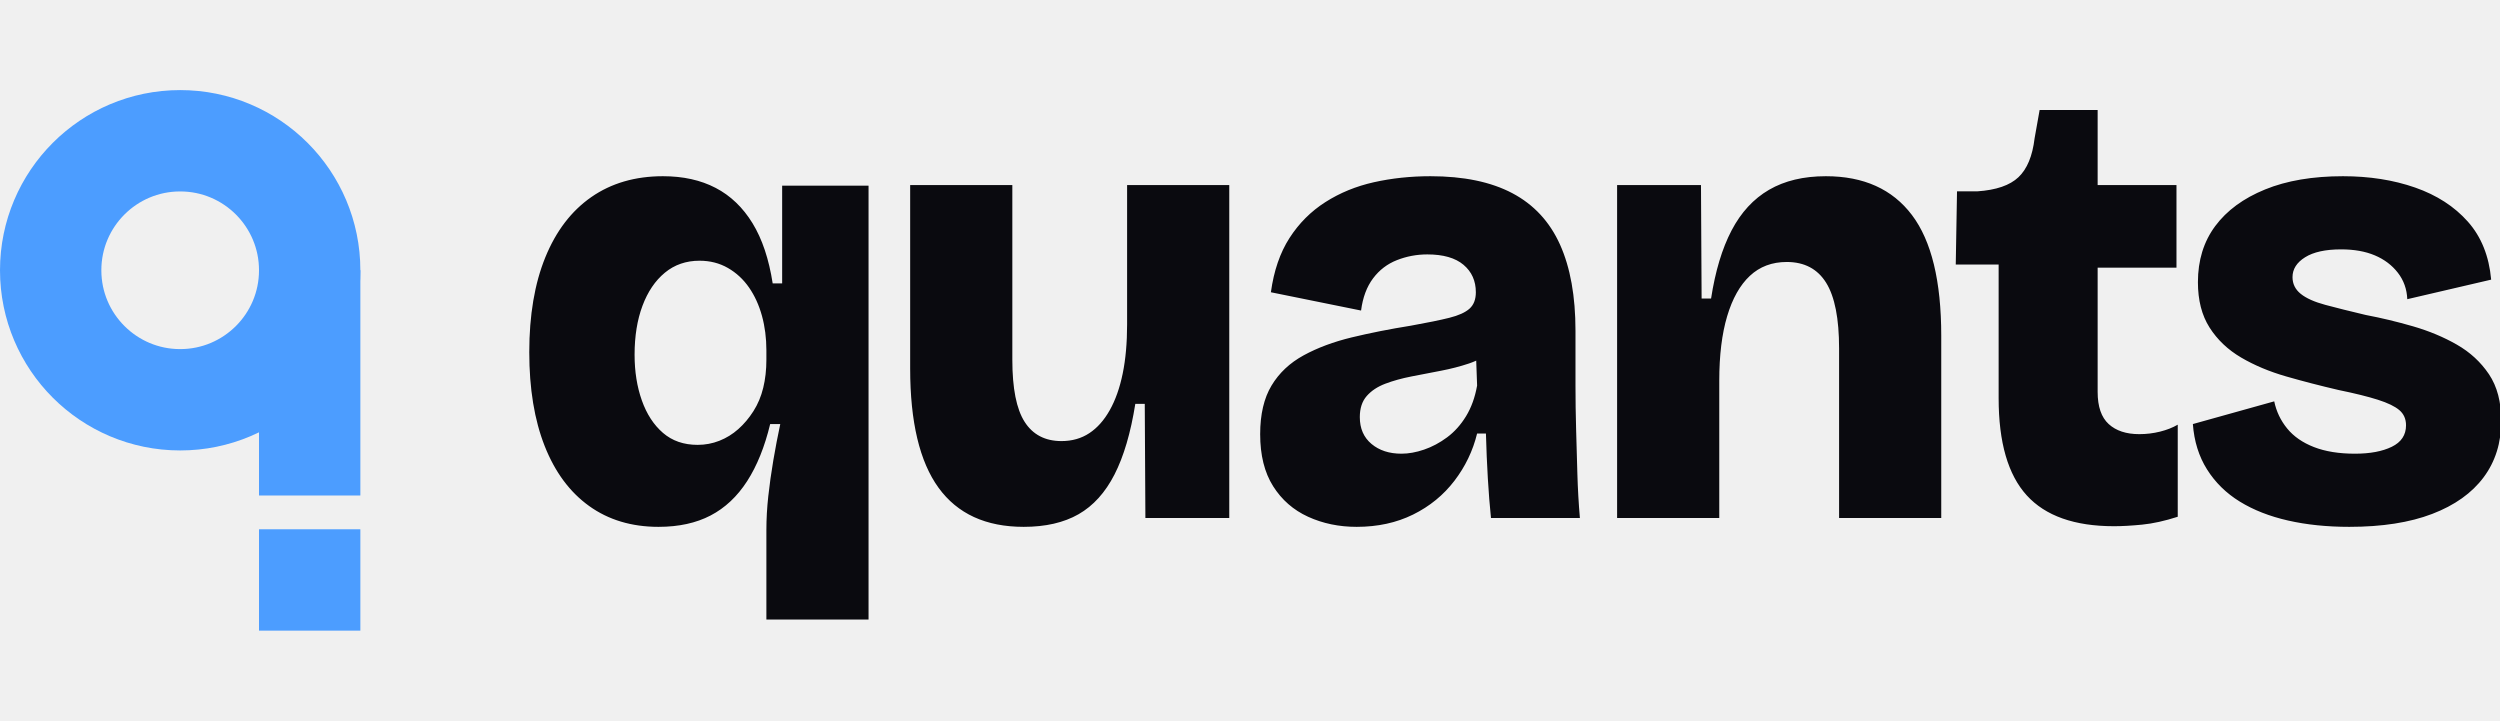
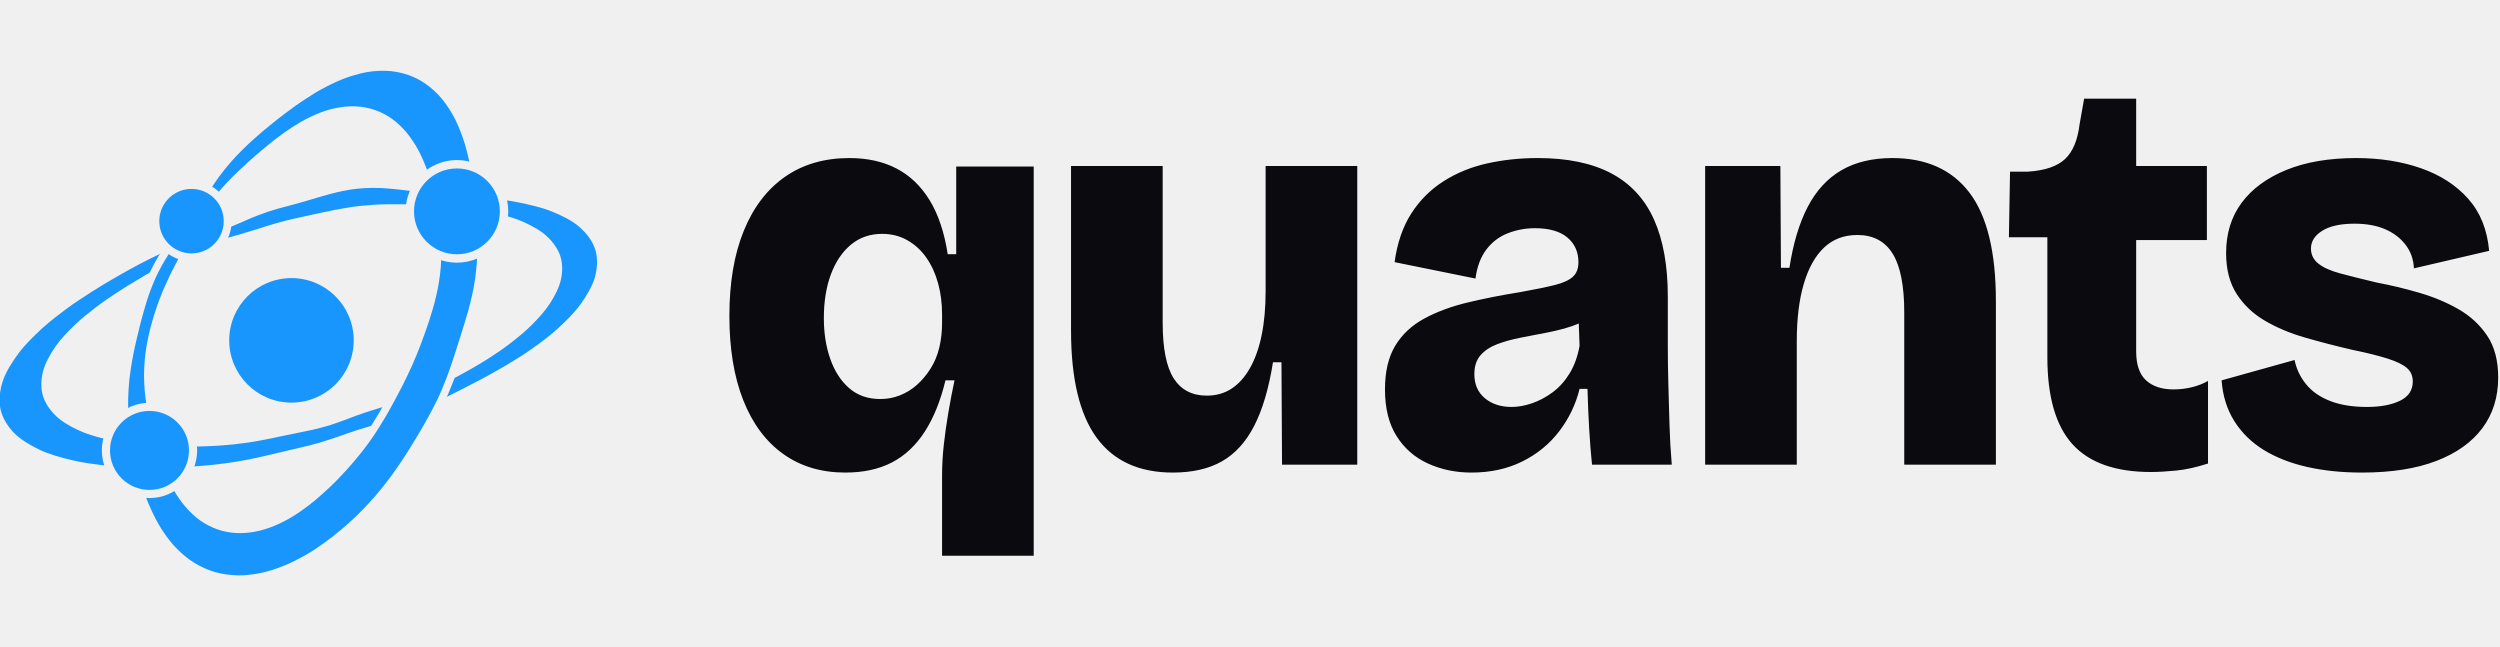
- <svg xmlns="http://www.w3.org/2000/svg" viewBox="0 0 444 128" role="img" aria-label="quants">
-   <g transform="translate(-32 0)">
-     <circle cx="64" cy="48" r="23" fill="none" stroke="#4C9DFF" stroke-width="18" />
-     <rect x="78" y="48" width="18" height="40" fill="#4C9DFF" />
-     <rect x="78" y="94" width="18" height="18" fill="#4C9DFF" />
+ <svg xmlns="http://www.w3.org/2000/svg" viewBox="0 0 495 128" role="img" aria-label="quants">
+   <g transform="translate(-31.66 -23.32) scale(0.16155)">
+     <defs>
+       <mask id="qd-back" maskUnits="userSpaceOnUse" x="0" y="0" width="1080" height="1080">
+         <rect width="1080" height="1080" fill="#fff" />
+         <path d="M764.7 542.5C763 548.2 761.2 553.7 759.5 559.1C757.8 564.5 756.1 569.8 754.4 575.1C752.7 580.3 751 585.5 749.3 590.6C747.5 595.7 745.8 600.8 743.9 605.9C742 610.9 740 615.9 737.9 620.9C735.8 625.9 733.6 630.8 731.2 635.7C728.8 640.6 726.3 645.5 723.7 650.3C721.1 655.2 718.4 660 715.6 664.9C712.8 669.8 709.9 674.7 706.9 679.7C703.9 684.7 700.9 689.7 697.6 694.9C694.4 700 691 705.3 687.4 710.6C683.9 715.9 680.1 721.3 676.1 726.8C672.1 732.2 667.9 737.8 663.4 743.3C658.9 748.9 654.1 754.5 648.9 760.1C643.8 765.6 638.4 771.3 632.6 776.9C626.7 782.5 620.6 788.1 614 793.6C607.5 799.1 600.5 804.6 593.1 809.9C585.8 815.1 578 820.4 569.8 825C561.5 829.6 552.9 834.2 543.9 837.7C535 841.3 525.6 844.5 516.1 846.5C506.7 848.5 496.9 849.7 487.5 849.5C478 849.3 468.4 848.1 459.5 845.5C450.5 842.9 441.8 838.9 433.8 834C425.9 829.1 418.5 822.8 411.9 816C405.2 809.2 399.4 801.2 394.2 793.2C389 785.2 384.6 776.4 380.7 767.8C376.7 759.2 373.5 750.3 370.6 741.7C367.7 733 365.3 724.3 363.1 715.9C361 707.4 359.3 699.1 357.8 690.9C356.4 682.7 355.3 674.7 354.5 666.8C353.7 658.9 353.2 651.2 353 643.5C352.9 635.9 353.1 628.5 353.6 621.2C354 613.9 354.8 606.8 355.8 599.8C356.7 592.9 357.9 586.2 359.2 579.6C360.4 573.1 361.9 566.7 363.3 560.6C364.7 554.4 366.2 548.4 367.7 542.5C369.2 536.6 370.7 530.9 372.4 525.2C374 519.6 375.6 514 377.4 508.6C379.3 503.1 381.2 497.8 383.4 492.6C385.5 487.3 387.8 482.2 390.4 477.2C392.9 472.2 395.6 467.4 398.5 462.6C401.3 457.9 404.4 453.3 407.4 448.8C410.4 444.2 413.5 439.8 416.6 435.3C419.7 430.7 422.7 426.3 425.7 421.7C428.8 417 431.7 412.3 434.7 407.5C437.7 402.6 440.7 397.6 443.8 392.5C447 387.3 450.2 382 453.7 376.7C457.1 371.4 460.8 366 464.7 360.6C468.7 355.3 472.9 349.9 477.5 344.6C482 339.3 486.9 334.1 492 329C497.2 323.8 502.6 318.7 508.4 313.6C514.2 308.4 520.2 303.3 526.7 298.1C533.1 292.8 539.8 287.5 547 282.2C554.2 276.8 561.7 271.3 569.8 266.1C577.8 260.8 586.3 255.4 595.3 250.9C604.2 246.3 613.7 241.8 623.3 238.6C633 235.4 643.1 232.7 653 231.7C662.9 230.7 673.1 230.8 682.6 232.6C692 234.3 701.4 237.6 709.8 242.2C718.2 246.8 726 253.1 732.8 260.1C739.6 267.2 745.5 275.7 750.5 284.4C755.5 293.1 759.5 302.8 762.9 312.3C766.3 321.8 768.8 331.8 770.9 341.3C773.1 350.8 774.6 360.4 775.9 369.5C777.3 378.6 778.2 387.5 779 396C779.8 404.5 780.3 412.7 780.7 420.7C781 428.7 781.2 436.4 781.2 443.9C781.2 451.4 780.9 458.7 780.4 465.8C779.9 473 779.1 479.9 778.2 486.7C777.2 493.4 775.9 500 774.5 506.4C773.1 512.8 771.5 519 769.9 525C768.2 531 766.5 536.8 764.7 542.5ZM721.8 538C720.2 542.9 718.5 547.6 716.9 552.2C715.2 556.8 713.6 561.3 711.9 565.8C710.2 570.2 708.5 574.5 706.8 578.8C705 583.1 703.2 587.3 701.4 591.5C699.5 595.6 697.6 599.7 695.7 603.8C693.7 607.9 691.7 612 689.7 616.1C687.6 620.1 685.5 624.2 683.4 628.2C681.2 632.3 679 636.4 676.7 640.6C674.4 644.7 672.1 648.9 669.7 653.2C667.2 657.4 664.6 661.7 661.9 666C659.2 670.4 656.4 674.8 653.4 679.2C650.3 683.6 647.2 688.1 643.8 692.6C640.3 697.1 636.8 701.6 632.9 706.2C629.1 710.8 625.1 715.5 620.8 720.2C616.5 724.9 612 729.7 607.2 734.6C602.3 739.4 597.2 744.4 591.7 749.2C586.3 754.1 580.5 759.1 574.3 763.8C568.1 768.5 561.4 773.3 554.5 777.5C547.6 781.6 540.1 785.6 532.6 788.7C525 791.8 517 794.4 509 795.9C501.1 797.4 492.8 798.1 484.9 797.6C477 797.1 469.1 795.6 461.7 792.9C454.4 790.3 447.2 786.4 440.8 781.9C434.4 777.3 428.4 771.5 423.2 765.4C417.9 759.4 413.3 752.4 409.2 745.5C405.1 738.5 401.7 731.1 398.5 723.9C395.4 716.6 392.8 709.2 390.4 702.1C388 694.9 386 687.8 384.1 680.9C382.3 674.1 380.7 667.3 379.2 660.7C377.8 654.1 376.5 647.7 375.6 641.3C374.6 634.9 373.8 628.7 373.3 622.5C372.8 616.3 372.5 610.2 372.5 604.2C372.5 598.3 372.8 592.3 373.3 586.6C373.7 580.8 374.5 575.1 375.4 569.6C376.3 564.1 377.4 558.7 378.6 553.4C379.8 548.1 381.2 543 382.6 538C384 533 385.5 528.1 387.1 523.4C388.7 518.6 390.4 513.9 392.2 509.4C393.9 504.8 395.8 500.4 397.7 496C399.6 491.6 401.6 487.3 403.6 483.1C405.6 478.8 407.7 474.7 409.9 470.6C412 466.4 414.1 462.3 416.3 458.2C418.4 454.1 420.6 450 422.8 445.8C425 441.6 427.2 437.4 429.5 433.1C431.7 428.8 434 424.4 436.5 420C439 415.6 441.6 411.2 444.3 406.7C447.1 402.3 450.1 397.8 453.2 393.4C456.4 389 459.8 384.6 463.4 380.2C467 375.9 470.9 371.6 474.9 367.3C479 363 483.2 358.8 487.7 354.5C492.2 350.2 496.9 345.9 501.8 341.5C506.8 337 511.9 332.5 517.5 327.9C523 323.3 528.7 318.5 534.9 313.8C541.1 309.2 547.6 304.4 554.5 300C561.4 295.6 568.8 291.2 576.4 287.6C584 284 592.1 280.7 600.2 278.5C608.4 276.4 616.9 274.9 625.1 274.7C633.3 274.4 641.6 275.3 649.4 277.3C657.1 279.3 664.8 282.6 671.6 286.8C678.5 291 684.8 296.5 690.5 302.5C696.1 308.4 701 315.5 705.4 322.6C709.7 329.6 713.3 337.4 716.4 345C719.6 352.6 722.1 360.5 724.4 368.1C726.6 375.8 728.4 383.4 730 390.8C731.5 398.2 732.7 405.4 733.8 412.5C734.8 419.5 735.5 426.4 736.1 433.2C736.6 439.9 736.9 446.5 736.9 453C736.9 459.4 736.7 465.7 736.2 471.9C735.7 478 734.9 484.1 734 489.9C733.1 495.7 731.9 501.4 730.6 506.9C729.4 512.5 727.9 517.8 726.4 523C724.9 528.1 723.3 533.1 721.8 538Z" fill-rule="evenodd" fill="#000" stroke="#000" stroke-width="18.5" />
+         <g fill="#000">
+           <circle cx="430.7" cy="415.4" r="49.2" />
+           <circle cx="756" cy="403.4" r="62.9" />
+           <circle cx="379.2" cy="696.4" r="58.4" />
+         </g>
+       </mask>
+       <mask id="qd-front" maskUnits="userSpaceOnUse" x="0" y="0" width="1080" height="1080">
+         <rect width="1080" height="1080" fill="#fff" />
+         <g fill="#000">
+           <circle cx="430.7" cy="415.4" r="49.2" />
+           <circle cx="756" cy="403.4" r="62.9" />
+           <circle cx="379.2" cy="696.4" r="58.4" />
+         </g>
+       </mask>
+     </defs>
+     <g fill="#1896FD">
+       <path d="M879.4 547.2C869.4 556.4 858 564.7 847.5 572.1C837.1 579.6 826.3 586 816.5 591.9C806.6 597.9 797.2 602.9 788.5 607.7C779.7 612.4 771.7 616.5 764.1 620.4C756.5 624.3 749.6 627.8 742.9 631.1C736.2 634.4 730.1 637.4 724 640.2C718 643 712.4 645.6 706.8 647.9C701.2 650.2 695.8 652.3 690.5 654.2C685.2 656.2 680.1 657.8 675.1 659.4C670.1 660.9 665.3 662.3 660.6 663.6C656 665 651.5 666.2 647.2 667.4C642.8 668.7 638.7 669.9 634.6 671.2C630.5 672.5 626.6 673.8 622.7 675.2C618.7 676.5 614.9 677.9 611 679.3C607.2 680.6 603.3 682 599.4 683.2C595.5 684.5 591.6 685.7 587.6 686.9C583.6 688.1 579.6 689.1 575.5 690.2C571.4 691.2 567.3 692.2 563 693.2C558.7 694.2 554.4 695.2 550 696.2C545.5 697.3 540.9 698.3 536.2 699.5C531.4 700.6 526.5 701.8 521.3 703C516.1 704.2 510.7 705.4 505 706.6C499.3 707.7 493.4 708.9 487.1 709.9C480.9 711 474.3 712 467.4 712.8C460.5 713.7 453.2 714.5 445.5 715.1C437.7 715.7 429.6 716.3 420.8 716.7C412 717.1 402.8 717.4 392.8 717.5C382.7 717.6 372 717.6 360.5 717.2C349 716.7 336.6 716.2 323.8 714.7C311.1 713.2 297.2 711.5 284 708.3C270.8 705.2 256.6 701.3 244.7 695.7C232.9 690 221 683 212.9 674.7C204.9 666.3 198.7 656 196.5 645.5C194.2 634.9 195.7 622.7 199.4 611.4C203.2 600 210.8 588.1 218.7 577.4C226.7 566.7 237.3 556.4 247.2 547.2C257.1 538.1 268.1 529.8 278.2 522.3C288.4 514.8 298.5 508.3 307.9 502.3C317.3 496.2 326.2 491 334.6 486.1C343 481.1 350.8 476.8 358.3 472.7C365.7 468.7 372.7 465 379.4 461.7C386.2 458.3 392.6 455.3 398.8 452.5C405 449.7 411 447.2 416.8 444.9C422.6 442.6 428.2 440.6 433.5 438.6C438.9 436.7 444.1 435 449 433.3C454 431.6 458.7 430 463.2 428.3C467.8 426.7 472 425.1 476.3 423.4C480.5 421.7 484.5 420 488.5 418.3C492.6 416.5 496.5 414.8 500.4 413.1C504.4 411.4 508.4 409.7 512.4 408.2C516.4 406.7 520.5 405.2 524.6 403.8C528.7 402.5 532.8 401.3 537 400C541.3 398.8 545.5 397.7 549.8 396.6C554.1 395.4 558.5 394.3 563 393C567.5 391.7 572.1 390.4 576.8 389C581.6 387.6 586.5 386 591.7 384.6C596.8 383.1 602.2 381.6 607.7 380.3C613.3 379 619.1 377.7 625 376.8C631 375.9 637.1 375.2 643.4 374.9C649.6 374.5 656 374.6 662.6 374.8C669.1 375.1 675.7 375.7 682.6 376.4C689.6 377.1 696.6 378 704.3 378.9C712 379.7 719.9 380.7 728.7 381.5C737.6 382.3 747.1 383 757.6 383.9C768.2 384.8 779.7 385.5 792 386.9C804.3 388.3 818 389.6 831.2 392.4C844.5 395.1 859.2 398.3 871.7 403.3C884.2 408.3 897.1 414.6 906 422.4C915 430.2 922.3 439.9 925.5 450.1C928.7 460.3 928.3 472.2 925.3 483.4C922.3 494.5 915.2 506.5 907.6 517.1C900 527.7 889.4 538.1 879.4 547.2ZM847.3 543C839.2 551.1 829.9 558.5 821.3 565.2C812.7 571.9 803.7 577.8 795.4 583.2C787.1 588.6 779 593.3 771.4 597.6C763.7 602 756.5 605.8 749.6 609.3C742.7 612.8 736.3 615.9 730.1 618.8C723.8 621.7 718 624.2 712.3 626.6C706.6 629 701.2 631 696 633C690.8 634.9 685.8 636.6 681 638.2C676.1 639.8 671.5 641.2 667.1 642.6C662.7 644 658.4 645.2 654.4 646.5C650.3 647.8 646.4 649 642.6 650.3C638.8 651.6 635.2 652.8 631.7 654.1C628.1 655.4 624.6 656.8 621.2 658.1C617.7 659.4 614.3 660.7 610.8 661.9C607.3 663.1 603.8 664.4 600.3 665.5C596.8 666.6 593.2 667.6 589.6 668.5C586 669.5 582.4 670.3 578.7 671.2C575 672 571.3 672.7 567.5 673.5C563.7 674.3 559.9 675.1 555.9 675.9C551.9 676.7 547.9 677.5 543.6 678.4C539.4 679.3 535 680.3 530.5 681.2C525.9 682.1 521.2 683.1 516.2 684C511.2 685 506 685.9 500.5 686.7C495 687.5 489.3 688.2 483.3 688.9C477.2 689.5 470.9 690.1 464.2 690.5C457.5 690.9 450.5 691.3 442.9 691.5C435.3 691.7 427.3 691.9 418.7 691.8C410.1 691.7 400.9 691.6 391 691.1C381.2 690.5 370.6 689.9 359.7 688.5C348.8 687.1 336.9 685.5 325.6 682.6C314.3 679.8 302.1 676.4 291.8 671.5C281.5 666.7 271.1 660.7 263.9 653.5C256.6 646.3 250.8 637.6 248.3 628.5C245.8 619.5 246.2 609 248.8 599.2C251.4 589.4 257.2 579 263.6 569.6C270 560.2 278.8 551.1 287.2 543C295.5 534.9 305 527.5 313.7 520.8C322.4 514.1 331.3 508.2 339.5 502.8C347.7 497.4 355.6 492.6 363 488.2C370.3 483.7 377.2 479.8 383.7 476.1C390.3 472.4 396.3 469.1 402.2 465.9C408 462.8 413.6 459.9 419 457.2C424.4 454.6 429.6 452.2 434.7 450C439.8 447.8 444.7 445.9 449.6 444.1C454.4 442.3 459.2 440.7 463.7 439.2C468.3 437.8 472.8 436.5 477.1 435.2C481.4 434 485.5 432.8 489.5 431.7C493.6 430.5 497.4 429.4 501.2 428.2C505 427.1 508.7 425.9 512.4 424.8C516 423.6 519.6 422.5 523.2 421.3C526.8 420.2 530.4 419.1 534 418.1C537.6 417 541.3 416 544.9 415.1C548.6 414.2 552.3 413.3 556.1 412.4C559.8 411.5 563.6 410.7 567.5 409.9C571.4 409 575.3 408.2 579.4 407.3C583.4 406.5 587.6 405.6 591.9 404.6C596.2 403.7 600.7 402.8 605.3 401.8C610 400.9 614.8 400 619.9 399.2C624.9 398.3 630.1 397.6 635.6 396.9C641.1 396.3 646.8 395.8 652.7 395.4C658.7 395 664.8 394.8 671.3 394.7C677.9 394.6 684.6 394.6 691.9 394.7C699.2 394.9 706.8 395.1 715.1 395.4C723.3 395.8 732.1 396.2 741.5 397C751 397.7 761.2 398.5 771.7 400C782.3 401.5 793.8 403.1 804.9 405.9C816 408.7 828.1 412 838.3 416.7C848.6 421.4 859.1 427.2 866.5 434.2C873.9 441.1 880 449.7 882.8 458.5C885.6 467.4 885.6 477.6 883.4 487.3C881.2 497 875.8 507.3 869.8 516.6C863.8 525.8 855.4 534.9 847.3 543Z" fill-rule="evenodd" mask="url(#qd-back)" />
+       <path d="M764.7 542.5C763 548.2 761.2 553.7 759.5 559.1C757.8 564.5 756.1 569.8 754.4 575.1C752.7 580.3 751 585.5 749.3 590.6C747.5 595.7 745.8 600.8 743.9 605.9C742 610.9 740 615.9 737.9 620.9C735.8 625.9 733.6 630.8 731.2 635.7C728.8 640.6 726.3 645.5 723.7 650.3C721.1 655.2 718.4 660 715.6 664.9C712.8 669.8 709.9 674.7 706.9 679.7C703.9 684.7 700.9 689.7 697.6 694.9C694.4 700 691 705.3 687.4 710.6C683.9 715.9 680.1 721.3 676.1 726.8C672.1 732.2 667.9 737.8 663.4 743.3C658.9 748.9 654.1 754.5 648.9 760.1C643.8 765.6 638.4 771.3 632.6 776.9C626.7 782.5 620.6 788.1 614 793.6C607.5 799.1 600.5 804.6 593.1 809.9C585.8 815.1 578 820.4 569.8 825C561.5 829.6 552.9 834.2 543.9 837.7C535 841.3 525.6 844.5 516.1 846.5C506.7 848.5 496.9 849.7 487.5 849.5C478 849.3 468.4 848.1 459.5 845.5C450.5 842.9 441.8 838.9 433.8 834C425.9 829.1 418.5 822.8 411.9 816C405.2 809.2 399.4 801.2 394.2 793.2C389 785.2 384.6 776.4 380.7 767.8C376.7 759.2 373.5 750.3 370.6 741.7C367.7 733 365.3 724.3 363.1 715.9C361 707.4 359.3 699.1 357.8 690.9C356.4 682.7 355.3 674.7 354.5 666.8C353.7 658.9 353.2 651.2 353 643.5C352.9 635.9 353.1 628.5 353.6 621.2C354 613.9 354.8 606.8 355.8 599.8C356.7 592.9 357.9 586.2 359.2 579.6C360.4 573.1 361.9 566.7 363.3 560.6C364.7 554.4 366.2 548.4 367.7 542.5C369.2 536.6 370.7 530.9 372.4 525.2C374 519.6 375.6 514 377.4 508.6C379.3 503.1 381.2 497.8 383.4 492.6C385.5 487.3 387.8 482.2 390.4 477.2C392.9 472.2 395.6 467.4 398.5 462.6C401.3 457.9 404.4 453.3 407.4 448.8C410.4 444.2 413.5 439.8 416.6 435.3C419.7 430.7 422.7 426.3 425.7 421.7C428.8 417 431.7 412.3 434.7 407.5C437.7 402.6 440.7 397.6 443.8 392.5C447 387.3 450.2 382 453.7 376.7C457.1 371.4 460.8 366 464.7 360.6C468.7 355.3 472.9 349.9 477.5 344.6C482 339.3 486.9 334.1 492 329C497.2 323.8 502.6 318.7 508.4 313.6C514.2 308.4 520.2 303.3 526.7 298.1C533.1 292.8 539.8 287.5 547 282.2C554.2 276.8 561.7 271.3 569.8 266.1C577.8 260.8 586.3 255.4 595.3 250.9C604.2 246.3 613.7 241.8 623.3 238.6C633 235.4 643.1 232.7 653 231.7C662.9 230.7 673.1 230.8 682.6 232.6C692 234.3 701.4 237.6 709.8 242.2C718.2 246.8 726 253.1 732.8 260.1C739.6 267.2 745.5 275.7 750.5 284.4C755.5 293.1 759.5 302.8 762.9 312.3C766.3 321.8 768.8 331.8 770.9 341.3C773.1 350.8 774.6 360.4 775.9 369.5C777.3 378.6 778.2 387.5 779 396C779.8 404.5 780.3 412.7 780.7 420.7C781 428.7 781.2 436.4 781.2 443.9C781.2 451.4 780.9 458.7 780.4 465.8C779.9 473 779.1 479.9 778.2 486.7C777.2 493.4 775.9 500 774.5 506.4C773.1 512.8 771.5 519 769.9 525C768.2 531 766.5 536.8 764.7 542.5ZM721.8 538C720.2 542.9 718.5 547.6 716.9 552.2C715.2 556.8 713.6 561.3 711.9 565.8C710.2 570.2 708.5 574.5 706.8 578.8C705 583.1 703.2 587.3 701.4 591.5C699.5 595.6 697.6 599.7 695.7 603.8C693.7 607.9 691.7 612 689.7 616.1C687.6 620.1 685.5 624.2 683.4 628.2C681.2 632.3 679 636.4 676.7 640.6C674.4 644.7 672.1 648.9 669.7 653.2C667.2 657.4 664.6 661.7 661.9 666C659.2 670.4 656.4 674.8 653.4 679.2C650.3 683.6 647.2 688.1 643.8 692.6C640.3 697.1 636.8 701.6 632.9 706.2C629.1 710.8 625.1 715.5 620.8 720.2C616.5 724.9 612 729.7 607.2 734.6C602.3 739.4 597.2 744.4 591.7 749.2C586.3 754.1 580.5 759.1 574.3 763.8C568.1 768.5 561.4 773.3 554.5 777.5C547.6 781.6 540.1 785.6 532.6 788.7C525 791.8 517 794.4 509 795.9C501.1 797.4 492.8 798.1 484.9 797.6C477 797.1 469.1 795.6 461.7 792.9C454.4 790.3 447.2 786.4 440.8 781.9C434.4 777.3 428.4 771.5 423.2 765.4C417.9 759.4 413.3 752.4 409.2 745.5C405.1 738.5 401.7 731.1 398.5 723.9C395.4 716.6 392.8 709.2 390.4 702.1C388 694.9 386 687.8 384.1 680.9C382.3 674.1 380.7 667.3 379.2 660.7C377.8 654.1 376.5 647.7 375.6 641.3C374.6 634.9 373.8 628.7 373.3 622.5C372.8 616.3 372.5 610.2 372.5 604.2C372.5 598.3 372.8 592.3 373.3 586.6C373.7 580.8 374.5 575.1 375.4 569.6C376.3 564.1 377.4 558.7 378.6 553.4C379.8 548.1 381.2 543 382.6 538C384 533 385.5 528.1 387.1 523.4C388.7 518.6 390.4 513.9 392.2 509.4C393.9 504.8 395.8 500.4 397.7 496C399.6 491.6 401.6 487.3 403.6 483.1C405.6 478.8 407.7 474.7 409.9 470.6C412 466.4 414.1 462.3 416.3 458.2C418.4 454.1 420.6 450 422.8 445.8C425 441.6 427.2 437.4 429.5 433.1C431.7 428.8 434 424.4 436.5 420C439 415.6 441.6 411.2 444.3 406.7C447.1 402.3 450.1 397.8 453.2 393.4C456.4 389 459.8 384.6 463.4 380.2C467 375.9 470.9 371.6 474.9 367.3C479 363 483.2 358.8 487.7 354.5C492.2 350.2 496.9 345.9 501.8 341.5C506.8 337 511.9 332.5 517.5 327.9C523 323.3 528.7 318.5 534.9 313.8C541.1 309.2 547.6 304.4 554.5 300C561.4 295.6 568.8 291.2 576.4 287.6C584 284 592.1 280.7 600.2 278.5C608.4 276.4 616.9 274.9 625.1 274.7C633.3 274.4 641.6 275.3 649.4 277.3C657.1 279.3 664.8 282.6 671.6 286.8C678.5 291 684.8 296.5 690.5 302.5C696.1 308.4 701 315.5 705.4 322.6C709.7 329.6 713.3 337.4 716.4 345C719.6 352.6 722.1 360.5 724.4 368.1C726.6 375.8 728.4 383.4 730 390.8C731.5 398.2 732.7 405.4 733.8 412.5C734.8 419.5 735.5 426.4 736.1 433.2C736.6 439.9 736.9 446.5 736.9 453C736.9 459.4 736.7 465.7 736.2 471.9C735.7 478 734.9 484.1 734 489.9C733.1 495.7 731.9 501.4 730.6 506.9C729.4 512.5 727.9 517.8 726.4 523C724.9 528.1 723.3 533.1 721.8 538Z" fill-rule="evenodd" mask="url(#qd-front)" />
+       <circle cx="430.7" cy="415.4" r="39.5" />
+       <circle cx="756" cy="403.4" r="52.6" />
+       <circle cx="379.2" cy="696.4" r="48.4" />
+       <circle cx="553.2" cy="561.5" r="76.3" />
+     </g>
  </g>
-   <path transform="translate(90.75 92.00) scale(1.12)" d="M40.5 16.1V1.9Q40.5 -0.7 40.8 -3.45Q41.1 -6.2 41.6 -9.15Q42.1 -12.1 42.7 -14.9H41.1Q39.8 -9.5 37.45 -5.85Q35.1 -2.2 31.65 -0.4Q28.2 1.4 23.4 1.4Q17 1.4 12.4 -1.9Q7.8 -5.2 5.35 -11.4Q2.9 -17.6 2.9 -26.3Q2.9 -35.1 5.45 -41.35Q8 -47.6 12.75 -50.9Q17.5 -54.2 24.1 -54.2Q28.9 -54.2 32.45 -52.35Q36 -50.5 38.3 -46.75Q40.6 -43 41.5 -37.2H43V-52.7H56.7V-29.6V16.1ZM29.6 -11.6Q31.4 -11.6 33.05 -12.25Q34.7 -12.9 36.05 -14.1Q37.4 -15.3 38.45 -16.95Q39.5 -18.6 40 -20.65Q40.5 -22.7 40.5 -25.1V-26.6Q40.5 -29.5 39.8 -32.05Q39.1 -34.6 37.75 -36.55Q36.4 -38.5 34.4 -39.65Q32.4 -40.8 29.9 -40.8Q26.7 -40.8 24.4 -38.9Q22.1 -37 20.85 -33.65Q19.6 -30.3 19.6 -25.9Q19.6 -21.9 20.75 -18.65Q21.9 -15.4 24.1 -13.5Q26.3 -11.6 29.6 -11.6Z M81.3 1.4Q72.3 1.4 67.8 -4.8Q63.3 -11 63.3 -23.7V-52.8H79.5V-25.1Q79.5 -18.3 81.45 -15.25Q83.4 -12.2 87.3 -12.2Q89.8 -12.2 91.7 -13.45Q93.6 -14.7 94.95 -17.1Q96.3 -19.5 97 -22.9Q97.7 -26.3 97.7 -30.7V-52.8H113.9V-22.4V0H100.6L100.5 -18.1H99Q97.9 -11.2 95.7 -6.9Q93.5 -2.6 90 -0.6Q86.5 1.4 81.3 1.4Z M134.1 1.4Q129.9 1.4 126.4 -0.2Q122.9 -1.8 120.85 -5.05Q118.8 -8.3 118.8 -13.3Q118.8 -18 120.6 -21Q122.4 -24 125.7 -25.8Q129 -27.6 133.35 -28.65Q137.7 -29.7 142.7 -30.5Q146.6 -31.2 148.8 -31.75Q151 -32.3 152 -33.2Q153 -34.1 153 -35.8Q153 -38.5 151.05 -40.15Q149.1 -41.8 145.3 -41.8Q142.8 -41.8 140.5 -40.9Q138.2 -40 136.7 -38Q135.2 -36 134.8 -32.9L120.5 -35.8Q121.2 -40.9 123.45 -44.4Q125.7 -47.9 129.15 -50.1Q132.6 -52.3 136.85 -53.25Q141.1 -54.2 145.8 -54.2Q153.7 -54.2 158.8 -51.5Q163.9 -48.8 166.35 -43.35Q168.8 -37.9 168.8 -29.7V-21Q168.8 -17.6 168.9 -14.05Q169 -10.5 169.1 -7Q169.2 -3.5 169.5 0H155.4Q155.1 -2.9 154.9 -6.3Q154.7 -9.7 154.6 -13.4H153.2Q152.2 -9.3 149.6 -5.9Q147 -2.5 143.05 -0.55Q139.1 1.4 134.1 1.4ZM141.2 -10.2Q142.9 -10.2 144.8 -10.85Q146.7 -11.5 148.45 -12.8Q150.2 -14.1 151.45 -16.15Q152.7 -18.2 153.2 -21L153 -26.6L155.4 -26.5Q154 -25.2 151.9 -24.5Q149.8 -23.8 147.45 -23.35Q145.1 -22.9 142.8 -22.45Q140.5 -22 138.65 -21.3Q136.8 -20.6 135.7 -19.35Q134.6 -18.1 134.6 -16Q134.6 -13.3 136.45 -11.75Q138.3 -10.2 141.2 -10.2Z M175.4 0V-31V-52.8H188.7L188.8 -34.8H190.3Q191.3 -41.3 193.55 -45.6Q195.8 -49.9 199.5 -52.05Q203.2 -54.2 208.5 -54.2Q217.5 -54.2 222.15 -48.05Q226.8 -41.9 226.8 -28.9V0H210.6V-26.9Q210.6 -34 208.55 -37.3Q206.5 -40.6 202.3 -40.6Q198.8 -40.6 196.45 -38.4Q194.1 -36.2 192.85 -32Q191.6 -27.8 191.6 -21.8V0Z M254.2 1.3Q244.8 1.3 240.35 -3.6Q235.9 -8.5 235.9 -19V-40.2H229.1L229.3 -51.8H232.5Q237 -52.1 239.05 -54.05Q241.1 -56 241.6 -60.2L242.4 -64.7H251.6V-52.8H264.1V-39.7H251.6V-20Q251.6 -16.5 253.35 -14.9Q255.1 -13.3 258.2 -13.3Q259.9 -13.3 261.5 -13.7Q263.1 -14.1 264.3 -14.8V-0.2Q261.2 0.8 258.65 1.05Q256.1 1.3 254.2 1.3Z M291.5 1.4Q286.2 1.4 281.8 0.4Q277.4 -0.6 274.15 -2.6Q270.9 -4.6 268.95 -7.7Q267 -10.8 266.7 -14.9L279.6 -18.5Q280.1 -16.1 281.65 -14.2Q283.2 -12.3 285.9 -11.25Q288.6 -10.2 292.4 -10.2Q296 -10.2 298.25 -11.3Q300.5 -12.4 300.5 -14.7Q300.5 -16.2 299.45 -17.1Q298.4 -18 296.05 -18.75Q293.7 -19.5 289.8 -20.3Q285.5 -21.3 281.5 -22.45Q277.5 -23.6 274.35 -25.45Q271.2 -27.3 269.35 -30.2Q267.5 -33.1 267.5 -37.4Q267.5 -42.6 270.25 -46.3Q273 -50 278.15 -52.1Q283.3 -54.2 290.5 -54.2Q296.8 -54.2 301.95 -52.4Q307.1 -50.6 310.3 -47Q313.5 -43.4 314 -37.8L300.7 -34.7Q300.6 -37.1 299.2 -38.9Q297.8 -40.7 295.55 -41.65Q293.3 -42.6 290.2 -42.6Q286.5 -42.6 284.5 -41.35Q282.5 -40.1 282.5 -38.2Q282.5 -36.6 283.8 -35.55Q285.1 -34.5 287.7 -33.8Q290.3 -33.1 294.1 -32.2Q297.8 -31.5 301.6 -30.4Q305.4 -29.3 308.55 -27.5Q311.7 -25.7 313.65 -22.8Q315.6 -19.9 315.6 -15.4Q315.6 -10.2 312.8 -6.45Q310 -2.7 304.65 -0.65Q299.3 1.4 291.5 1.4Z" fill="#0A0A0F" />
+   <path transform="translate(141.17 92.00) scale(1.12)" d="M40.5 16.1V1.9Q40.5 -0.7 40.8 -3.45Q41.1 -6.2 41.6 -9.15Q42.1 -12.1 42.7 -14.9H41.1Q39.8 -9.5 37.45 -5.85Q35.1 -2.2 31.65 -0.4Q28.2 1.4 23.4 1.4Q17 1.4 12.4 -1.9Q7.8 -5.2 5.35 -11.4Q2.9 -17.6 2.9 -26.3Q2.9 -35.1 5.45 -41.35Q8 -47.6 12.75 -50.9Q17.5 -54.2 24.1 -54.2Q28.9 -54.2 32.45 -52.35Q36 -50.5 38.3 -46.75Q40.6 -43 41.5 -37.2H43V-52.7H56.7V-29.6V16.1ZM29.6 -11.6Q31.4 -11.6 33.05 -12.25Q34.7 -12.9 36.05 -14.1Q37.4 -15.3 38.45 -16.95Q39.5 -18.6 40 -20.65Q40.5 -22.7 40.5 -25.1V-26.6Q40.5 -29.5 39.8 -32.05Q39.1 -34.6 37.75 -36.55Q36.4 -38.5 34.4 -39.65Q32.4 -40.8 29.9 -40.8Q26.7 -40.8 24.4 -38.9Q22.1 -37 20.85 -33.65Q19.6 -30.3 19.6 -25.9Q19.6 -21.9 20.75 -18.65Q21.9 -15.4 24.1 -13.5Q26.3 -11.6 29.6 -11.6Z M81.3 1.4Q72.3 1.4 67.8 -4.8Q63.3 -11 63.3 -23.7V-52.8H79.5V-25.1Q79.5 -18.3 81.45 -15.25Q83.4 -12.2 87.3 -12.2Q89.8 -12.2 91.7 -13.45Q93.6 -14.7 94.95 -17.1Q96.3 -19.5 97 -22.9Q97.7 -26.3 97.7 -30.7V-52.8H113.9V-22.4V0H100.6L100.5 -18.1H99Q97.9 -11.2 95.7 -6.9Q93.5 -2.6 90 -0.6Q86.5 1.4 81.3 1.4Z M134.1 1.4Q129.9 1.4 126.4 -0.2Q122.9 -1.8 120.85 -5.05Q118.8 -8.3 118.8 -13.3Q118.8 -18 120.6 -21Q122.4 -24 125.7 -25.8Q129 -27.6 133.35 -28.65Q137.7 -29.7 142.7 -30.5Q146.6 -31.2 148.8 -31.75Q151 -32.3 152 -33.2Q153 -34.1 153 -35.8Q153 -38.5 151.05 -40.15Q149.1 -41.8 145.3 -41.8Q142.8 -41.8 140.5 -40.9Q138.2 -40 136.7 -38Q135.2 -36 134.8 -32.9L120.5 -35.8Q121.2 -40.9 123.45 -44.4Q125.7 -47.9 129.15 -50.1Q132.6 -52.3 136.85 -53.25Q141.1 -54.2 145.8 -54.2Q153.7 -54.2 158.8 -51.5Q163.9 -48.8 166.35 -43.35Q168.8 -37.9 168.8 -29.7V-21Q168.8 -17.6 168.9 -14.05Q169 -10.5 169.1 -7Q169.2 -3.5 169.5 0H155.4Q155.1 -2.9 154.9 -6.3Q154.7 -9.7 154.6 -13.4H153.2Q152.2 -9.3 149.6 -5.9Q147 -2.5 143.05 -0.55Q139.1 1.4 134.1 1.4ZM141.2 -10.2Q142.9 -10.2 144.8 -10.85Q146.7 -11.5 148.45 -12.8Q150.2 -14.1 151.45 -16.15Q152.7 -18.2 153.2 -21L153 -26.6L155.4 -26.5Q154 -25.2 151.9 -24.5Q149.8 -23.8 147.45 -23.35Q145.1 -22.9 142.8 -22.45Q140.5 -22 138.65 -21.3Q136.8 -20.6 135.7 -19.35Q134.6 -18.1 134.6 -16Q134.6 -13.3 136.45 -11.75Q138.3 -10.2 141.2 -10.2Z M175.4 0V-31V-52.8H188.7L188.8 -34.8H190.3Q191.3 -41.3 193.55 -45.6Q195.8 -49.9 199.5 -52.05Q203.2 -54.2 208.5 -54.2Q217.5 -54.2 222.15 -48.05Q226.8 -41.9 226.8 -28.9V0H210.6V-26.9Q210.6 -34 208.55 -37.3Q206.5 -40.6 202.3 -40.6Q198.8 -40.6 196.45 -38.4Q194.1 -36.2 192.85 -32Q191.6 -27.8 191.6 -21.8V0Z M254.2 1.3Q244.8 1.3 240.35 -3.6Q235.9 -8.5 235.9 -19V-40.2H229.1L229.3 -51.8H232.5Q237 -52.1 239.05 -54.05Q241.1 -56 241.6 -60.2L242.4 -64.7H251.6V-52.8H264.1V-39.7H251.6V-20Q251.6 -16.5 253.35 -14.9Q255.1 -13.3 258.2 -13.3Q259.9 -13.3 261.5 -13.7Q263.1 -14.1 264.3 -14.8V-0.2Q261.2 0.8 258.65 1.05Q256.1 1.3 254.2 1.3Z M291.5 1.4Q286.2 1.4 281.8 0.4Q277.4 -0.6 274.15 -2.6Q270.9 -4.6 268.95 -7.7Q267 -10.8 266.7 -14.9L279.6 -18.5Q280.1 -16.1 281.65 -14.2Q283.2 -12.3 285.9 -11.25Q288.6 -10.2 292.4 -10.2Q296 -10.2 298.25 -11.3Q300.5 -12.4 300.5 -14.7Q300.5 -16.2 299.45 -17.1Q298.4 -18 296.05 -18.75Q293.7 -19.5 289.8 -20.3Q285.5 -21.3 281.5 -22.45Q277.5 -23.6 274.35 -25.45Q271.2 -27.3 269.35 -30.2Q267.5 -33.1 267.5 -37.4Q267.5 -42.6 270.25 -46.3Q273 -50 278.15 -52.1Q283.3 -54.2 290.5 -54.2Q296.8 -54.2 301.95 -52.4Q307.1 -50.6 310.3 -47Q313.5 -43.4 314 -37.8L300.7 -34.7Q300.6 -37.1 299.2 -38.9Q297.8 -40.7 295.55 -41.65Q293.3 -42.6 290.2 -42.6Q286.5 -42.6 284.5 -41.35Q282.5 -40.1 282.5 -38.2Q282.5 -36.6 283.8 -35.55Q285.1 -34.5 287.7 -33.8Q290.3 -33.1 294.1 -32.2Q297.8 -31.5 301.6 -30.4Q305.4 -29.3 308.55 -27.5Q311.7 -25.7 313.65 -22.8Q315.6 -19.9 315.6 -15.4Q315.6 -10.2 312.8 -6.45Q310 -2.7 304.65 -0.65Q299.3 1.4 291.5 1.4Z" fill="#0A0A0F" />
</svg>
